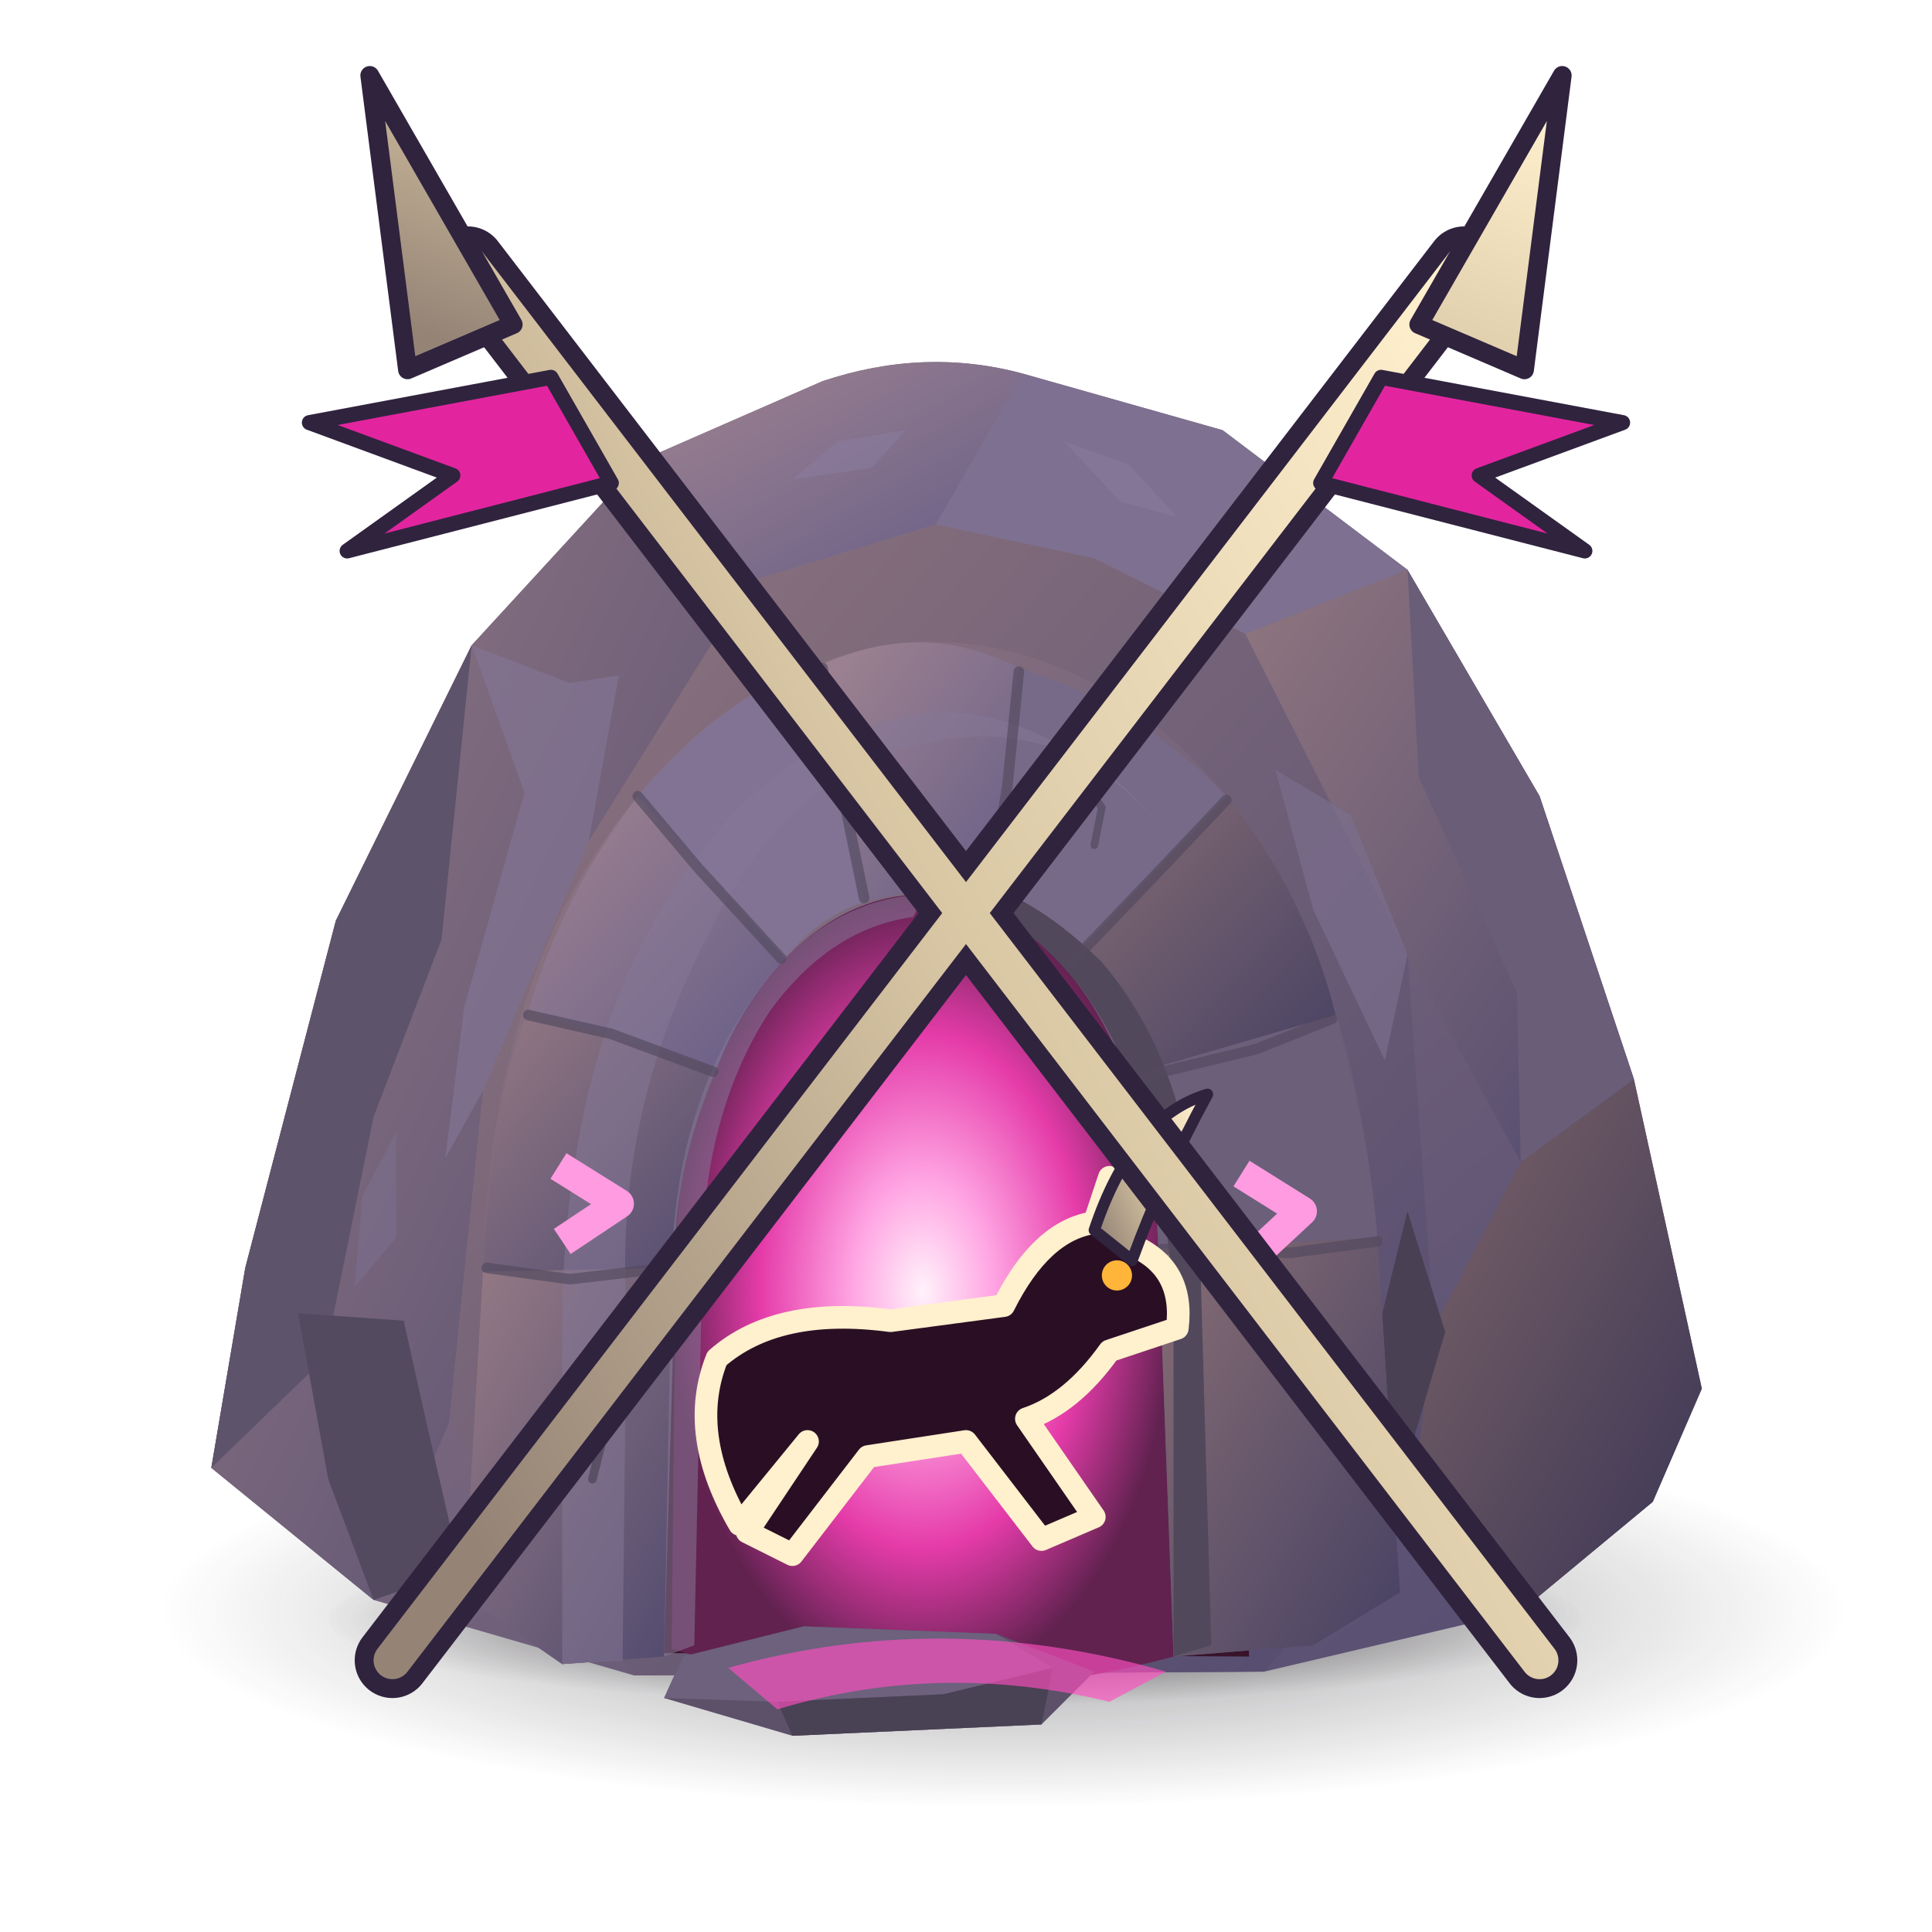
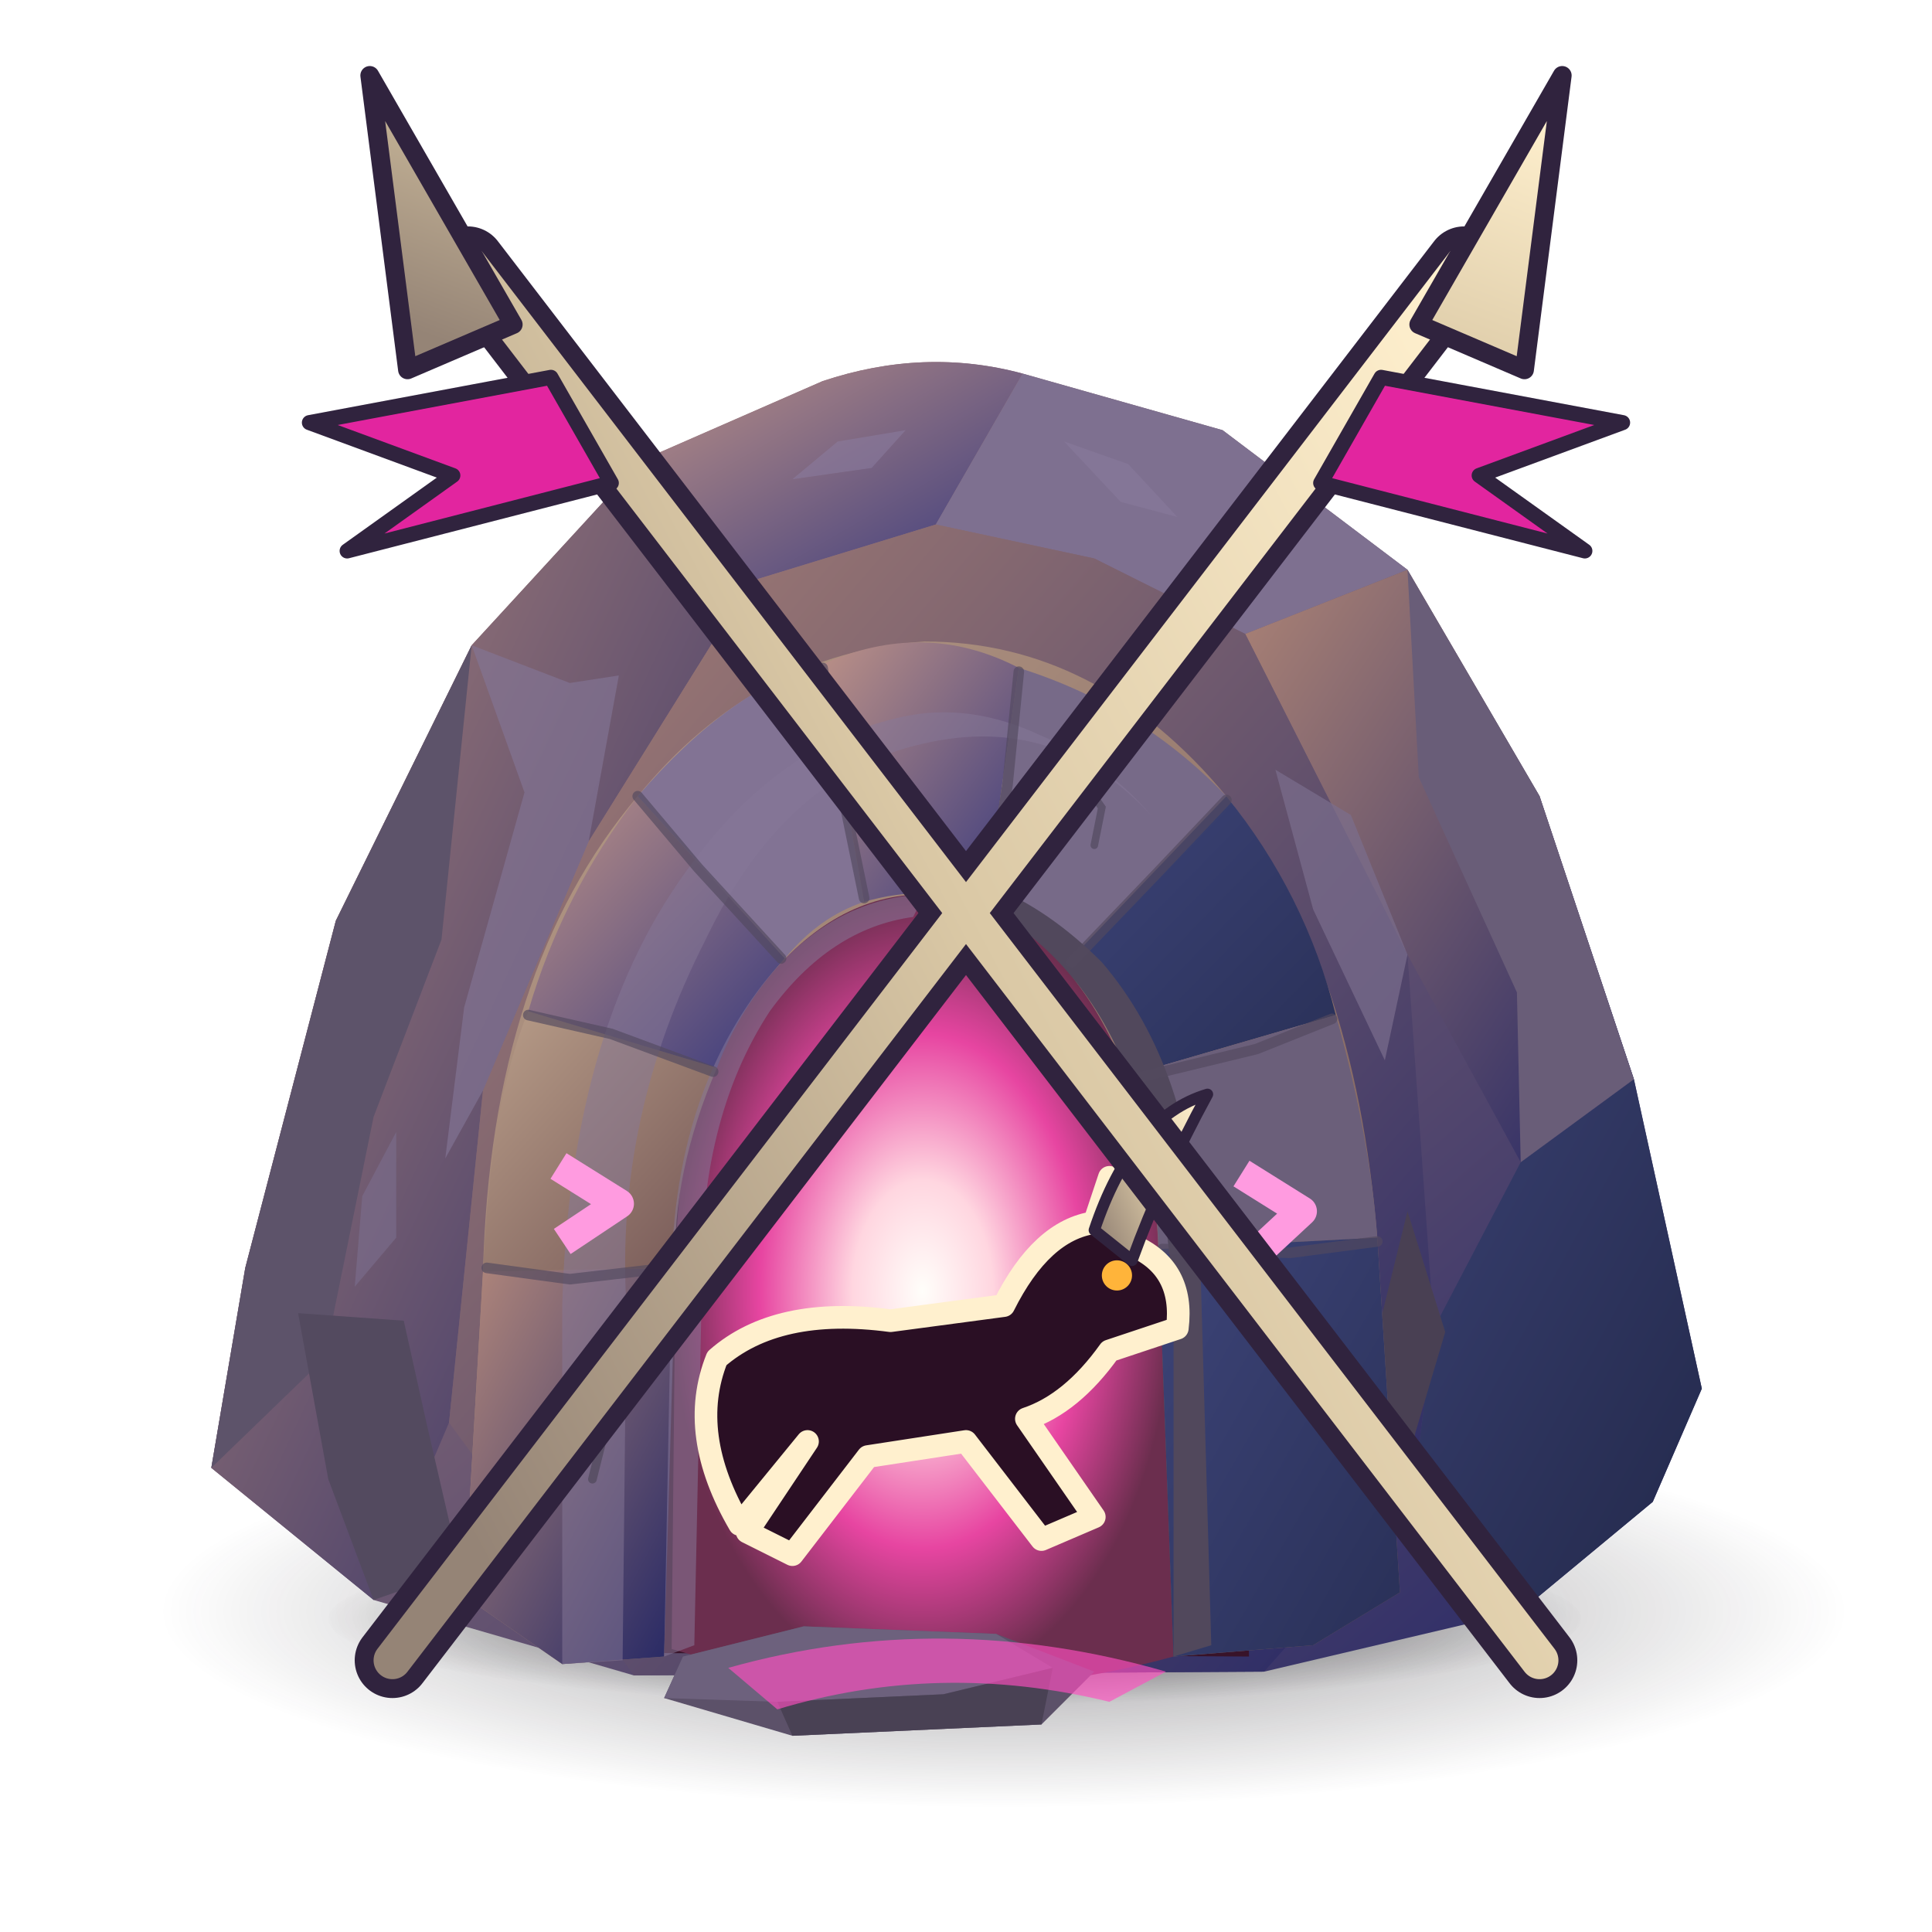
<svg xmlns="http://www.w3.org/2000/svg" width="512" height="512" viewBox="0 0 512 512" fill="none" role="img" aria-labelledby="title desc">
  <defs>
    <radialGradient id="ground">
      <stop offset="0" stop-color="#17151b" stop-opacity="0.39" />
      <stop offset="0.5" stop-color="#1b181f" stop-opacity="0.22" />
      <stop offset="1" stop-color="#1b181f" stop-opacity="0" />
    </radialGradient>
    <radialGradient id="contact">
      <stop offset="0" stop-color="#131115" stop-opacity="0.6" />
      <stop offset="0.55" stop-color="#131115" stop-opacity="0.3" />
      <stop offset="1" stop-color="#131115" stop-opacity="0" />
    </radialGradient>
    <linearGradient id="dome" x1="0%" y1="0%" x2="100%" y2="100%">
-       <stop stop-color="#997d88" />
-       <stop offset="1" stop-color="#524b70" />
+       <stop stop-color="#b58a7e" />
+       <stop offset="1" stop-color="#262866" />
    </linearGradient>
    <linearGradient id="left" x1="0%" y1="0%" x2="100%" y2="100%">
-       <stop stop-color="#957a85" />
-       <stop offset="1" stop-color="#524b6f" />
+       <stop stop-color="#b1877b" />
+       <stop offset="1" stop-color="#262865" />
    </linearGradient>
    <linearGradient id="front" x1="0%" y1="0%" x2="100%" y2="100%">
-       <stop stop-color="#90767f" />
-       <stop offset="1" stop-color="#514a6f" />
+       <stop stop-color="#ac8375" />
+       <stop offset="1" stop-color="#252765" />
    </linearGradient>
    <linearGradient id="right" x1="0%" y1="0%" x2="100%" y2="100%">
-       <stop stop-color="#7d6469" />
-       <stop offset="1" stop-color="#3a3554" />
+       <stop stop-color="#383f6f" />
+       <stop offset="1" stop-color="#23294b" />
    </linearGradient>
    <linearGradient id="light" x1="0%" y1="0%" x2="100%" y2="100%">
-       <stop stop-color="#a08491" />
-       <stop offset="1" stop-color="#665d87" />
+       <stop stop-color="#bc9187" />
+       <stop offset="1" stop-color="#3a3a7d" />
    </linearGradient>
    <linearGradient id="arch" x1="0%" y1="0%" x2="100%" y2="100%">
-       <stop stop-color="#947983" />
-       <stop offset="1" stop-color="#534c71" />
+       <stop stop-color="#b99e89" />
+       <stop offset="1" stop-color="#755756" />
    </linearGradient>
    <linearGradient id="arch-right" x1="0%" y1="0%" x2="100%" y2="100%">
-       <stop stop-color="#876d74" />
-       <stop offset="1" stop-color="#464163" />
+       <stop stop-color="#3d4478" />
+       <stop offset="1" stop-color="#293057" />
    </linearGradient>
    <linearGradient id="reveal" x1="0%" y1="0%" x2="100%" y2="100%">
-       <stop stop-color="#4f3b34" />
-       <stop offset="1" stop-color="#18172d" />
+       <stop stop-color="#937c5e" />
+       <stop offset="1" stop-color="#543a30" />
    </linearGradient>
    <linearGradient id="cave" x1="0%" y1="0%" x2="100%" y2="100%">
-       <stop stop-color="#211200" />
-       <stop offset="1" stop-color="#0f1024" />
+       <stop stop-color="#3d1f00" />
+       <stop offset="1" stop-color="#00001a" />
    </linearGradient>
    <linearGradient id="floor" x1="0%" y1="0%" x2="100%" y2="100%">
-       <stop stop-color="#55413b" />
-       <stop offset="1" stop-color="#18172d" />
+       <stop stop-color="#967f61" />
+       <stop offset="1" stop-color="#543a30" />
    </linearGradient>
    <linearGradient id="gold" x1="0%" y1="0%" x2="100%" y2="100%">
-       <stop stop-color="#90757f" />
-       <stop offset="1" stop-color="#4d4669" />
+       <stop stop-color="#ac8275" />
+       <stop offset="1" stop-color="#21235f" />
    </linearGradient>
    <radialGradient id="rift">
-       <stop offset="0" stop-color="#fff2fa" />
-       <stop offset=".28" stop-color="#ffa5e3" />
-       <stop offset=".65" stop-color="#e53ba9" />
-       <stop offset="1" stop-color="#612250" />
+       <stop offset="0" stop-color="#fffefa" />
+       <stop offset=".28" stop-color="#ffd6e0" />
+       <stop offset=".65" stop-color="#e745a1" />
+       <stop offset="1" stop-color="#6b2e4e" />
    </radialGradient>
    <linearGradient id="ivory" x1="0%" y1="80%" x2="100%" y2="15%">
      <stop stop-color="#958476" />
      <stop offset=".5" stop-color="#dac8a5" />
      <stop offset="1" stop-color="#fff0ce" />
    </linearGradient>
    <linearGradient id="horn">
      <stop stop-color="#cbbbd8" />
      <stop offset=".5" stop-color="#6f597e" />
      <stop offset="1" stop-color="#30233e" />
    </linearGradient>
  </defs>
  <g id="ground-shadows">
    <ellipse cx="266" cy="427" rx="224" ry="52" fill="url(#ground)" />
    <ellipse cx="253" cy="429" rx="166" ry="23" fill="url(#contact)" />
  </g>
  <g id="obsidian-mound">
    <path d="M56 389 L65 336 L89 244 L125 171 L170 122 L218 101 Q245 92 271 99 L324 114 L373 151 L408 211 L433 286 L451 368 L438 398 L403 427 L335 443 L168 444 L99 424 Z" fill="url(#dome)" />
    <path d="M56 389 L65 336 L89 244 L125 171 L170 122 L199 154 L156 223 L128 289 L119 377 L99 424 Z" fill="url(#left)" />
    <path d="M56 389 L86 360 L99 296 L117 249 L125 171 L89 244 L65 336 Z" fill="#5d536a" />
    <path d="M170 122 L218 101 Q245 92 271 99 L248 139 L199 154 Z" fill="url(#light)" />
    <path d="M271 99 L324 114 L373 151 L330 168 L290 148 L248 139 Z" fill="#7e7090" />
    <path d="M373 151 L408 211 L433 286 L403 308 L373 253 L330 168 Z" fill="url(#front)" />
    <path d="M433 286 L451 368 L438 398 L403 427 L374 399 L380 352 L403 308 Z" fill="url(#right)" />
    <path d="M373 151 L376 206 L402 263 L403 308 L433 286 L408 211 Z" fill="#695d78" />
    <path d="M199 154 L248 139 L290 148 L330 168 L373 253 L380 352 L374 399 L335 443 L168 444 L119 377 L128 289 L156 223 Z" fill="url(#front)" />
    <path d="M125 171 L151 181 L164 179 L156 223 L128 289 L118 307 L123 267 L139 210 Z" fill="#837495" opacity=".65" />
    <path d="M79 348 L87 392 L99 424 L122 416 L113 377 L107 350 Z" fill="#534a5f" />
    <path d="M338 204 L358 216 L373 253 L367 281 L348 241 Z" fill="#7b6e8d" opacity=".7" />
    <path d="M373 321 L383 353 L375 380 L374 399 L360 416 L355 394 Z" fill="#494053" />
    <path d="M210 127 L222 117 L240 114 L231 124 Z" fill="#8b7c9f" opacity=".55" />
    <path d="M282 117 L299 123 L312 137 L297 133 Z" fill="#8a7b9e" opacity=".5" />
    <path d="M96 317 L105 300 L105 328 L94 341 Z" fill="#7b6e8d" opacity=".6" />
  </g>
  <g id="recessed-entrance">
    <path d="M160 438 L164 328 Q168 214 245 208 Q324 219 329 335 L331 439 Z" fill="#381329" />
    <path d="M178 437 L179 336 Q180 279 203 259 Q222 235 245 237 Q269 237 285 260 Q307 285 307 331 L311 439 Q245 457 178 437Z" fill="url(#rift)" />
  </g>
  <g id="carved-stone-arch">
    <path d="M123 423 L128 337 Q130 257 169 211 Q200 173 245 170 Q291 170 325 211 Q359 254 365 328 L371 422 L348 436 L311 439 L307 331 Q305 286 285 260 Q269 237 245 237 Q221 237 202 261 Q179 291 178 336 L176 439 L149 441 Z" fill="url(#arch)" />
    <path d="M123 423 L128 337 L179 336 L176 439 L149 441 Z" fill="url(#left)" />
    <path d="M128 337 Q130 292 140 268 L190 283 Q178 311 179 336 Z" fill="url(#arch)" />
    <path d="M140 268 Q149 237 169 211 L208 254 Q196 267 190 283 Z" fill="url(#light)" />
    <path d="M169 211 Q194 182 218 176 L229 239 Q217 243 208 254 Z" fill="#827394" />
    <path d="M218 176 Q245 164 270 177 L261 240 Q246 234 229 239 Z" fill="url(#light)" />
    <path d="M270 177 Q302 187 325 211 L282 256 Q273 245 261 240 Z" fill="#776a88" />
    <path d="M325 211 Q346 237 354 269 L299 285 Q293 268 282 256 Z" fill="url(#arch-right)" />
    <path d="M354 269 Q363 301 365 328 L307 331 Q306 302 299 285 Z" fill="#6b5f7a" />
    <path d="M365 328 L371 422 L348 436 L311 439 L307 331 Z" fill="url(#arch-right)" />
    <path d="M149 441 L149 346 Q151 271 184 228 Q207 197 239 190 Q257 186 276 195 Q293 202 305 216 Q280 189 245 197 Q208 205 187 249 Q163 296 166 346 L165 440 Z" fill="#867798" opacity=".51" />
    <path d="M261 240 Q285 253 297 280 Q309 307 311 347 L311 439 L321 436 L318 331 Q316 283 292 255 Q278 241 263 235 Z" fill="#51485c" />
    <path d="M176 439 L178 336 Q179 291 202 261 Q220 238 245 237 L242 243 Q220 246 204 268 Q185 297 186 341 L184 436 Z" fill="#867798" opacity=".55" />
    <path d="M129 336 L151 339 L177 336" fill="none" stroke="#52495e" stroke-opacity=".66" stroke-width="2.8" stroke-linecap="round" stroke-linejoin="round" />
    <path d="M140 269 L162 274 L189 284" fill="none" stroke="#52495e" stroke-opacity=".66" stroke-width="2.8" stroke-linecap="round" stroke-linejoin="round" />
    <path d="M169 211 L185 230 L207 254" fill="none" stroke="#52495e" stroke-opacity=".66" stroke-width="2.8" stroke-linecap="round" stroke-linejoin="round" />
    <path d="M218 177 L222 204 L229 238" fill="none" stroke="#52495e" stroke-opacity=".66" stroke-width="2.8" stroke-linecap="round" stroke-linejoin="round" />
    <path d="M270 178 L267 208 L262 239" fill="none" stroke="#52495e" stroke-opacity=".66" stroke-width="2.8" stroke-linecap="round" stroke-linejoin="round" />
    <path d="M325 212 L307 231 L284 255" fill="none" stroke="#52495e" stroke-opacity=".66" stroke-width="2.8" stroke-linecap="round" stroke-linejoin="round" />
    <path d="M353 270 L333 278 L300 286" fill="none" stroke="#52495e" stroke-opacity=".66" stroke-width="2.8" stroke-linecap="round" stroke-linejoin="round" />
    <path d="M365 329 L342 332 L308 331" fill="none" stroke="#52495e" stroke-opacity=".66" stroke-width="2.8" stroke-linecap="round" stroke-linejoin="round" />
    <path d="M158 366 L161 376 L157 392" fill="none" stroke="#5a5066" stroke-width="2.3" stroke-linecap="round" />
    <path d="M285 204 L292 214 L290 224" fill="none" stroke="#5d536b" stroke-width="2" stroke-linecap="round" />
  </g>
  <g id="entrance-details">
    <path d="M181 439 L213 431 L264 433 L290 443 L276 457 L210 460 L176 450 Z" fill="#5c5169" />
    <path d="M181 439 L213 431 L264 433 L279 442 L250 449 L206 451 L176 450 Z" fill="#6d617d" />
    <path d="M206 451 L250 449 L279 442 L276 457 L210 460 Z" fill="#494154" />
  </g>
  <g id="runes" fill="none" stroke="#ff9be0" stroke-width="8" stroke-linejoin="round">
    <path d="M148 309 L164 319 L149 329 M329 311 L345 321 L331 334" />
  </g>
  <path d="M193 442 Q250 426 309 443 L294 451 Q249 440 206 453Z" fill="#ff4fc0" opacity=".65" />
  <g id="cavalry-lance-motif" stroke-linejoin="round">
    <path d="M196 404 Q182 380 190 360 Q206 346 236 350 L266 346 Q276 326 290 324 L294 312 L300 330 Q314 336 312 352 L294 358 Q284 372 272 376 L290 402 L276 408 L256 382 L230 386 L210 412 L198 406 L214 382 Z" fill="#2a0f24" stroke="#fff0ce" stroke-width="6" />
    <path d="M290 326 Q300 296 320 290 Q308 312 300 334 Z" fill="url(#ivory)" stroke="#30233e" stroke-width="3" />
    <circle cx="296" cy="338" r="4" fill="#ffb43a" />
    <g stroke-linecap="round">
      <path d="M104 440 L388 70 M408 440 L124 70" stroke="#30233e" stroke-width="20" />
      <path d="M104 440 L388 70 M408 440 L124 70" stroke="url(#ivory)" stroke-width="10" />
    </g>
    <path d="M376 86 L414 20 L404 98 Z M136 86 L98 20 L108 98 Z" fill="url(#ivory)" stroke="#30233e" stroke-width="5" />
    <path d="M366 100 L430 112 L392 126 L420 146 L350 128 Z M146 100 L82 112 L120 126 L92 146 L162 128 Z" fill="#e2259f" stroke="#30233e" stroke-width="4" />
  </g>
</svg>
